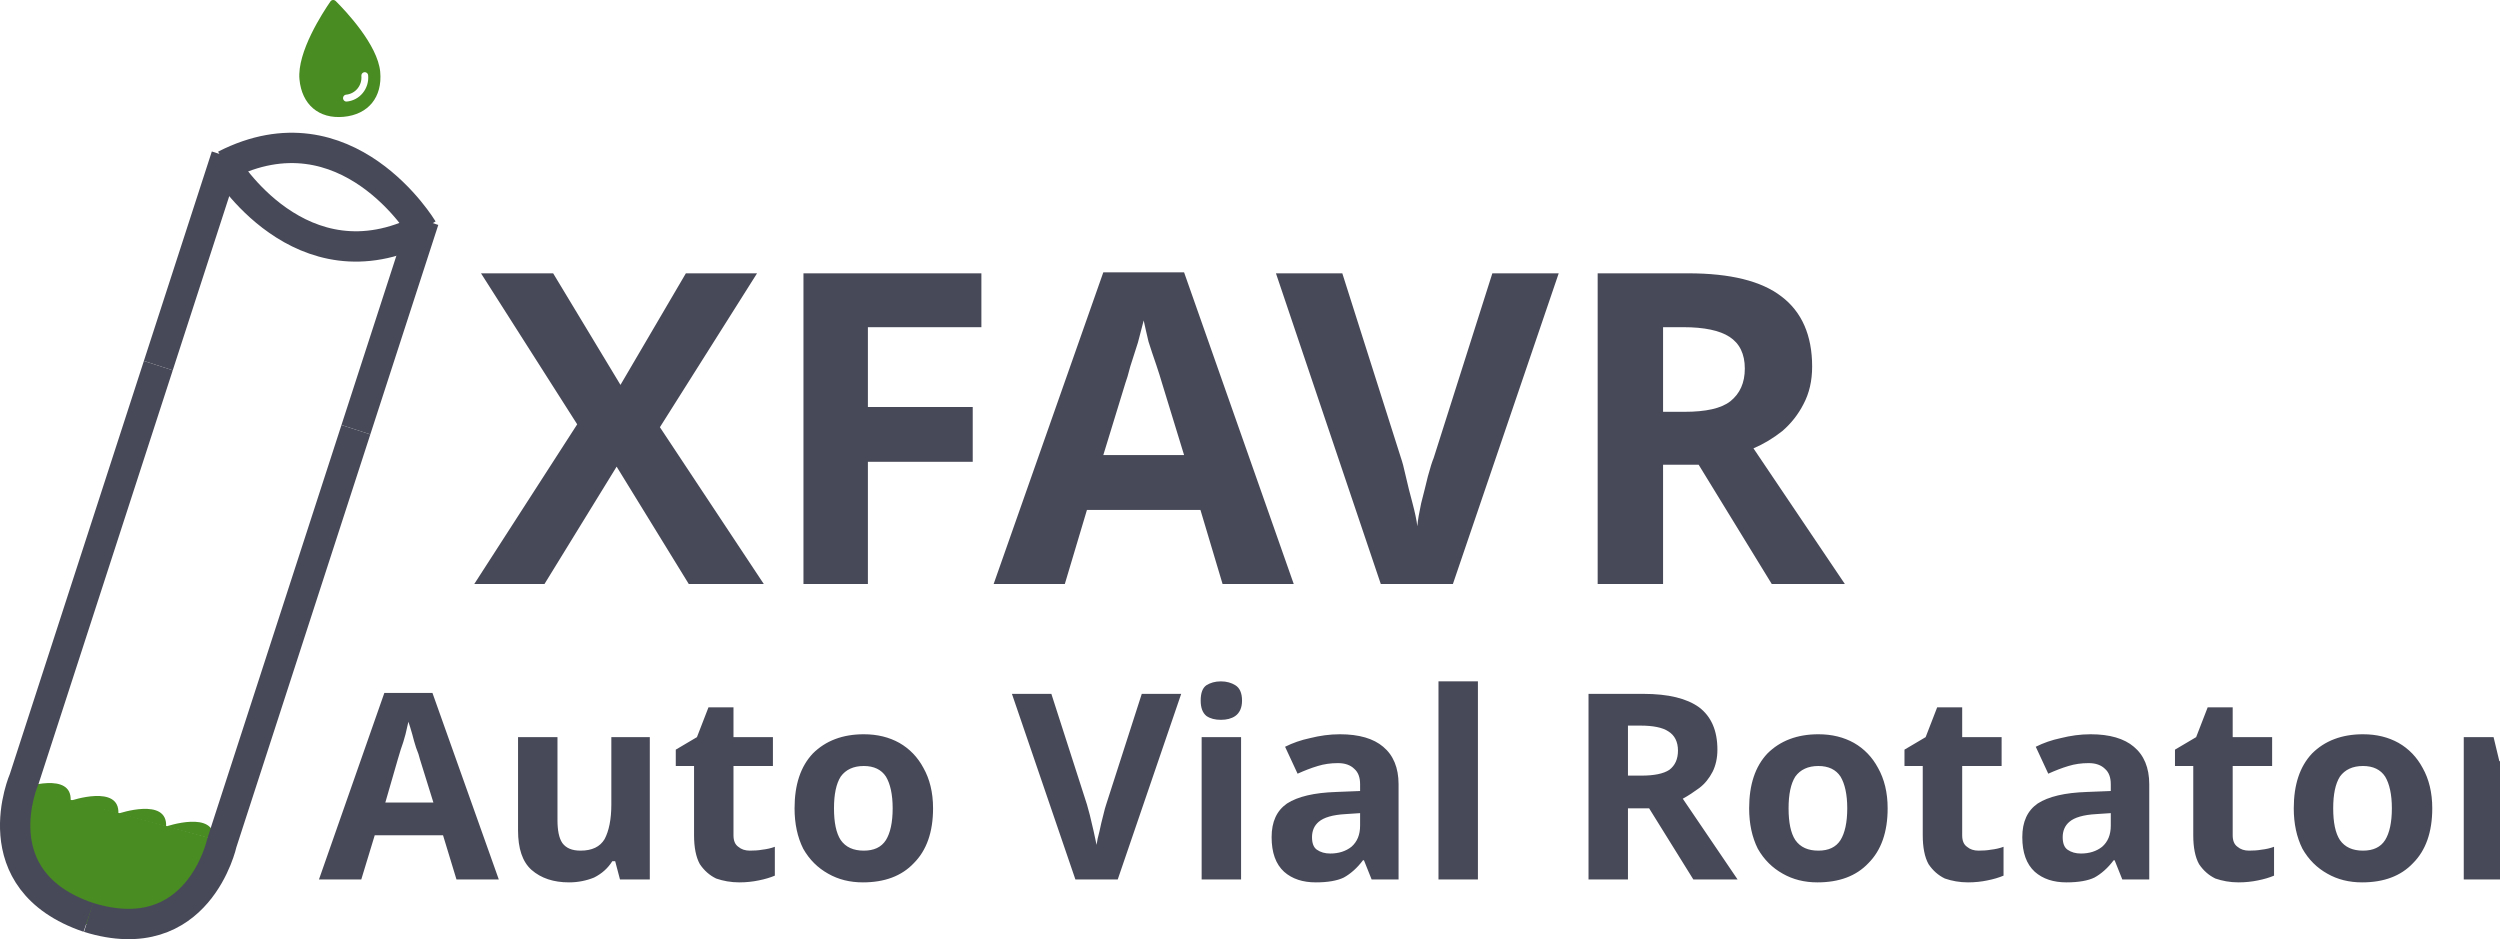
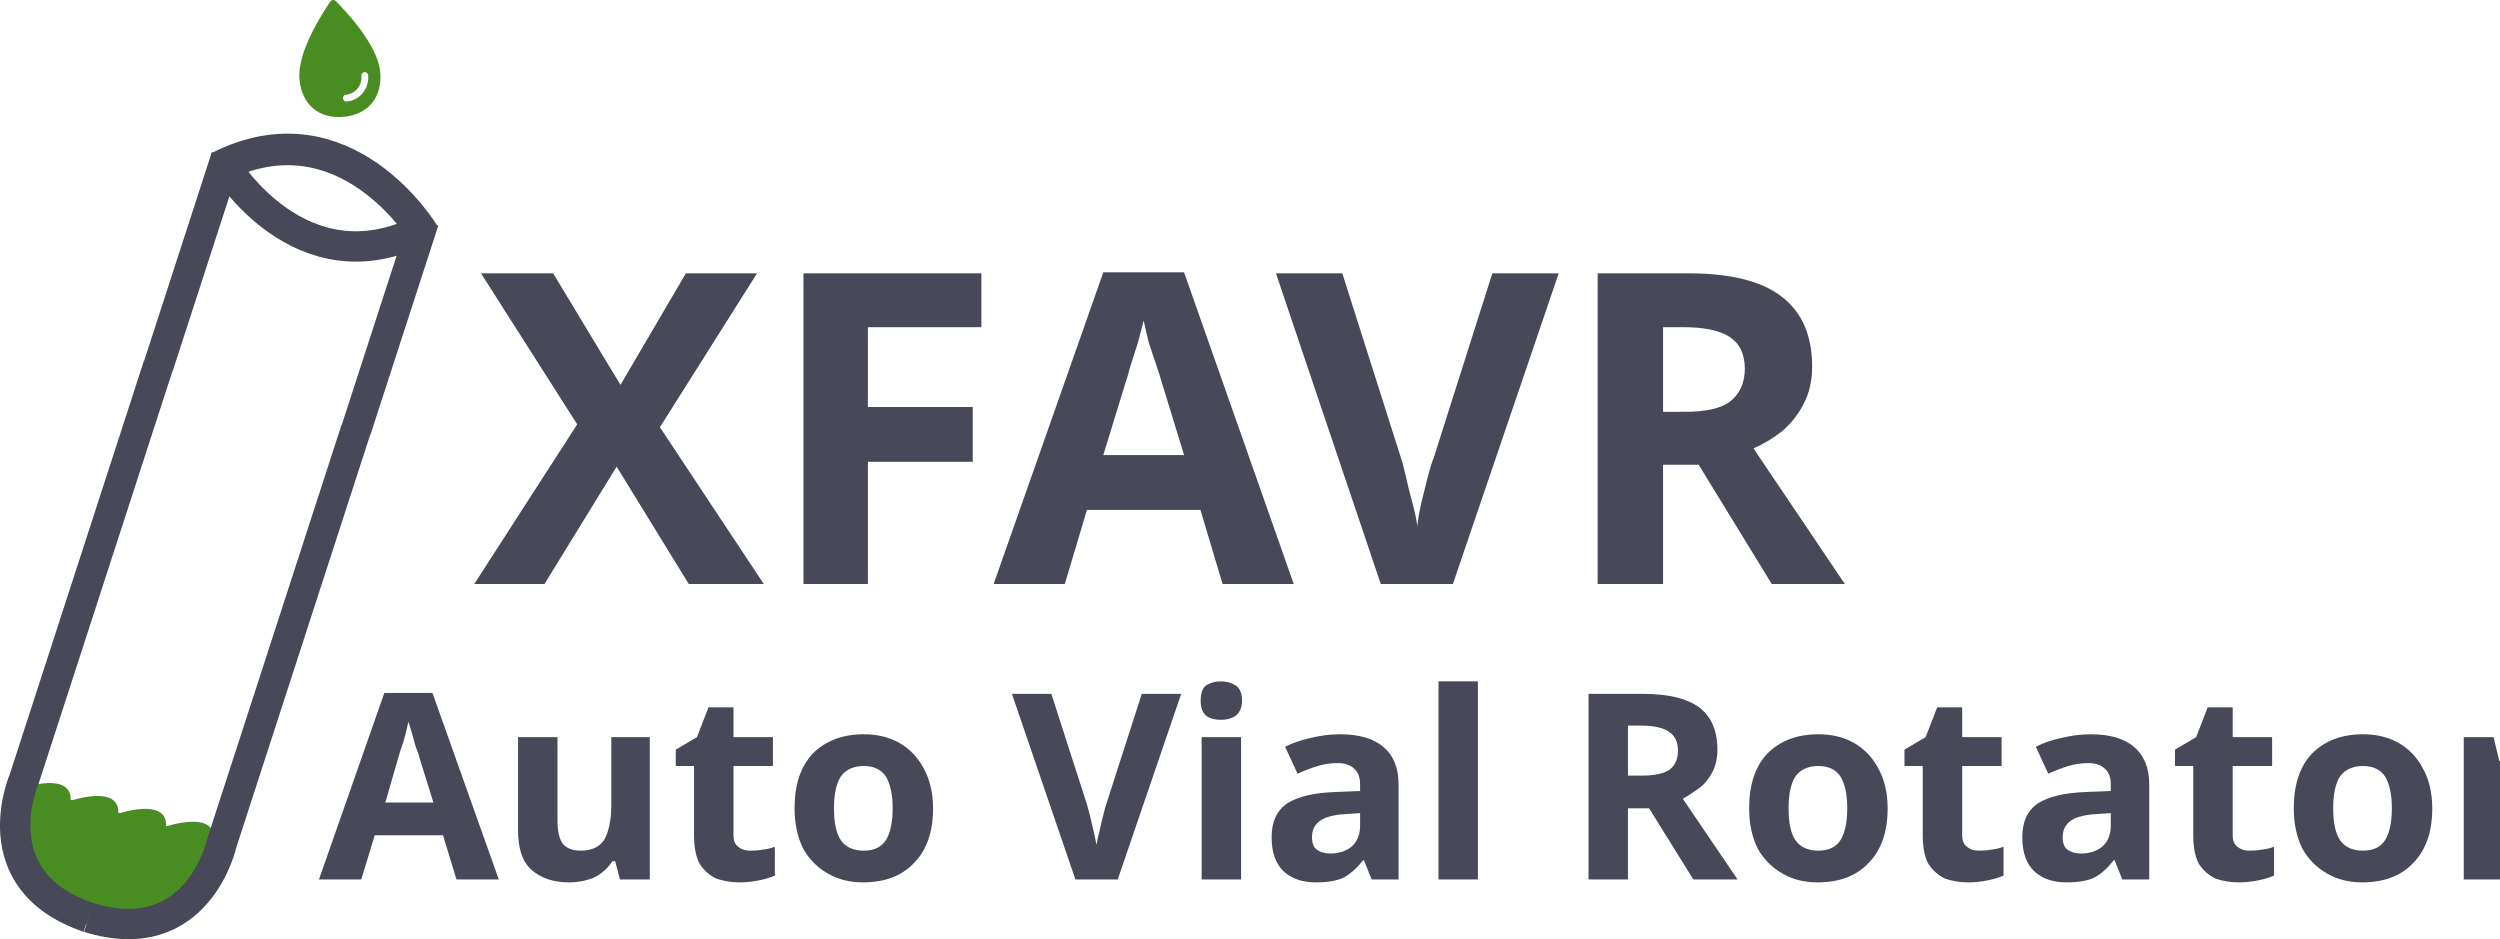
<svg xmlns="http://www.w3.org/2000/svg" width="40.614mm" height="15.252mm" viewBox="0 0 40.614 15.252" version="1.1" id="svg5">
  <defs id="defs2">
    <clipPath clipPathUnits="userSpaceOnUse" id="clipPath33590">
      <ellipse style="display:none;fill:none;fill-opacity:1;stroke:#3172b3;stroke-width:0.065;stroke-miterlimit:4;stroke-dasharray:none;stroke-opacity:1" id="ellipse33592" ry="1.04" rx="1.589" cy="100.645" cx="99.444" />
    </clipPath>
    <clipPath clipPathUnits="userSpaceOnUse" id="clipPath33594">
      <ellipse style="display:none;fill:none;fill-opacity:1;stroke:#3172b3;stroke-width:0.065;stroke-miterlimit:4;stroke-dasharray:none;stroke-opacity:1" id="ellipse33596" ry="1.04" rx="1.589" cy="100.645" cx="99.444" />
    </clipPath>
  </defs>
  <g id="layer1" transform="translate(-64.16221,-125.8762)">
+     <path style="fill:none;stroke:#484958;stroke-width:0.513;stroke-linecap:butt;stroke-linejoin:miter;stroke-miterlimit:4;stroke-dasharray:none;stroke-opacity:1" d="m 71.049,129.679 c 0,0 -1.278,-2.136 -3.341,-1.084" id="path26398-8" />
    <text xml:space="preserve" style="font-style:normal;font-weight:normal;font-size:4.233px;line-height:1.25;font-family:sans-serif;fill:#484958;fill-opacity:1;stroke:none;stroke-width:0.265" x="69.343" y="140.163" id="text1749-8">
      <tspan id="tspan1747-8" style="font-style:normal;font-variant:normal;font-weight:bold;font-stretch:normal;font-size:4.233px;font-family:Ubuntu;-inkscape-font-specification:'Ubuntu Bold';fill:#484958;fill-opacity:1;stroke-width:0.265" x="69.343" y="140.163">Auto Vial Rotator</tspan>
    </text>
    <text xml:space="preserve" style="font-style:normal;font-weight:normal;font-size:7.056px;line-height:1.25;font-family:sans-serif;fill:#484958;fill-opacity:1;stroke:none;stroke-width:0.265" x="71.866" y="135.365" id="text1749">
      <tspan id="tspan1747" style="font-style:normal;font-variant:normal;font-weight:bold;font-stretch:normal;font-size:7.056px;font-family:Ubuntu;-inkscape-font-specification:'Ubuntu Bold';fill:#484958;fill-opacity:1;stroke-width:0.265" x="71.866" y="135.365">XFAVR</tspan>
    </text>
    <path style="fill:#498c22;fill-opacity:1;stroke:none;stroke-width:0.082;stroke-linecap:butt;stroke-linejoin:miter;stroke-miterlimit:4;stroke-dasharray:none;stroke-opacity:1" d="m 64.59,138.651 c 0,0 -0.813,1.684 1.081,2.243" id="path28935" />
    <path style="fill:#498c22;fill-opacity:1;stroke:none;stroke-width:0.127px;stroke-linecap:butt;stroke-linejoin:miter;stroke-opacity:1" d="m 64.593,138.675 1.043,2.251 2.157,-1.377 -3.2,-0.874" id="path29771" />
    <path style="fill:#498c22;fill-opacity:1;stroke:#000000;stroke-width:0;stroke-linecap:butt;stroke-linejoin:miter;stroke-miterlimit:4;stroke-dasharray:none;stroke-opacity:1" d="m 67.794,139.55 c 0,0 -0.38,1.987 -2.279,1.322" id="path28935-4" />
    <g id="g28497" style="fill:#498c22;fill-opacity:1;stroke:none;stroke-opacity:1" transform="matrix(0.4723417,-0.09419697,0.09419697,0.4723417,12.11489,84.78984)">
      <path style="fill:#498c22;fill-opacity:1;stroke:none;stroke-width:0.165;stroke-linecap:butt;stroke-linejoin:miter;stroke-miterlimit:4;stroke-dasharray:none;stroke-opacity:1" d="m 90.828,133.968 c 0,0 -0.25,-0.21 0.414,0.21" id="path27320-6-1-1-5" />
      <path style="fill:#498c22;fill-opacity:1;stroke:none;stroke-width:0.165;stroke-linecap:butt;stroke-linejoin:miter;stroke-miterlimit:4;stroke-dasharray:none;stroke-opacity:1" d="m 84.854,131.002 c 0,0 1.742,-0.232 1.493,0.741" id="path27320" />
      <path style="fill:#498c22;fill-opacity:1;stroke:none;stroke-width:0.165;stroke-linecap:butt;stroke-linejoin:miter;stroke-miterlimit:4;stroke-dasharray:none;stroke-opacity:1" d="m 86.347,131.744 c 0,0 1.742,-0.232 1.493,0.741" id="path27320-6" />
      <path style="fill:#498c22;fill-opacity:1;stroke:none;stroke-width:0.165;stroke-linecap:butt;stroke-linejoin:miter;stroke-miterlimit:4;stroke-dasharray:none;stroke-opacity:1" d="m 87.841,132.485 c 0,0 1.742,-0.232 1.493,0.741" id="path27320-6-1" />
      <path style="fill:#498c22;fill-opacity:1;stroke:none;stroke-width:0.165;stroke-linecap:butt;stroke-linejoin:miter;stroke-miterlimit:4;stroke-dasharray:none;stroke-opacity:1" d="m 89.334,133.226 c 0,0 1.742,-0.232 1.493,0.741" id="path27320-6-1-1" />
    </g>
    <path style="fill:none;stroke:#484958;stroke-width:0.493;stroke-linecap:butt;stroke-linejoin:miter;stroke-miterlimit:4;stroke-dasharray:none;stroke-opacity:1" d="m 66.734,131.816 -2.178,6.713 c 0,0 -0.726,1.651 1.043,2.251" id="path26108" />
    <path style="fill:none;stroke:#484958;stroke-width:0.493;stroke-linecap:butt;stroke-linejoin:miter;stroke-miterlimit:4;stroke-dasharray:none;stroke-opacity:1" d="m 69.944,132.857 -2.178,6.713 c 0,0 -0.382,1.763 -2.166,1.21" id="path26108-6" />
-     <path style="fill:none;stroke:#484958;stroke-width:0.493;stroke-linecap:butt;stroke-linejoin:miter;stroke-miterlimit:4;stroke-dasharray:none;stroke-opacity:1" d="m 66.734,131.816 1.104,-3.403" id="path26250" />
-     <path style="fill:none;stroke:#484958;stroke-width:0.493;stroke-linecap:butt;stroke-linejoin:miter;stroke-miterlimit:4;stroke-dasharray:none;stroke-opacity:1" d="m 69.944,132.857 1.104,-3.403" id="path26250-3" />
+     <path style="fill:none;stroke:#484958;stroke-width:0.493;stroke-linecap:butt;stroke-linejoin:miter;stroke-miterlimit:4;stroke-dasharray:none;stroke-opacity:1" d="m 66.734,131.827 1.104,-3.403" id="path26250" />
+     <path style="fill:none;stroke:#484958;stroke-width:0.493;stroke-linecap:butt;stroke-linejoin:miter;stroke-miterlimit:4;stroke-dasharray:none;stroke-opacity:1" d="m 69.944,132.869 1.104,-3.403" id="path26250-3" />
    <path style="fill:none;stroke:#484958;stroke-width:0.493;stroke-linecap:butt;stroke-linejoin:miter;stroke-miterlimit:4;stroke-dasharray:none;stroke-opacity:1" d="m 67.818,128.559 c 0,0 1.227,2.052 3.209,1.041" id="path26398" />
-     <path style="fill:none;stroke:#484958;stroke-width:0.493;stroke-linecap:butt;stroke-linejoin:miter;stroke-miterlimit:4;stroke-dasharray:none;stroke-opacity:1" d="m 71.027,129.6 c 0,0 -1.227,-2.052 -3.209,-1.041" id="path26398-8" />
    <path d="m 69.614,125.892 a 0.056,0.055 84.779 0 0 -0.083,0.007 c -0.128,0.185 -0.544,0.824 -0.504,1.265 0.038,0.411 0.315,0.647 0.717,0.61 0.402,-0.037 0.632,-0.319 0.595,-0.73 -0.04,-0.441 -0.565,-0.994 -0.725,-1.153 z m 0.181,1.634 a 0.056,0.055 84.779 0 1 -0.058,-0.07 0.056,0.054 84.779 0 1 0.049,-0.042 0.281,0.275 84.779 0 0 0.247,-0.304 0.056,0.054 84.779 0 1 0.032,-0.056 0.056,0.055 84.779 0 1 0.078,0.046 0.393,0.385 84.779 0 1 -0.347,0.426 z" id="path30599" style="fill:#498c22;fill-opacity:1;stroke-width:0.005" />
  </g>
</svg>
